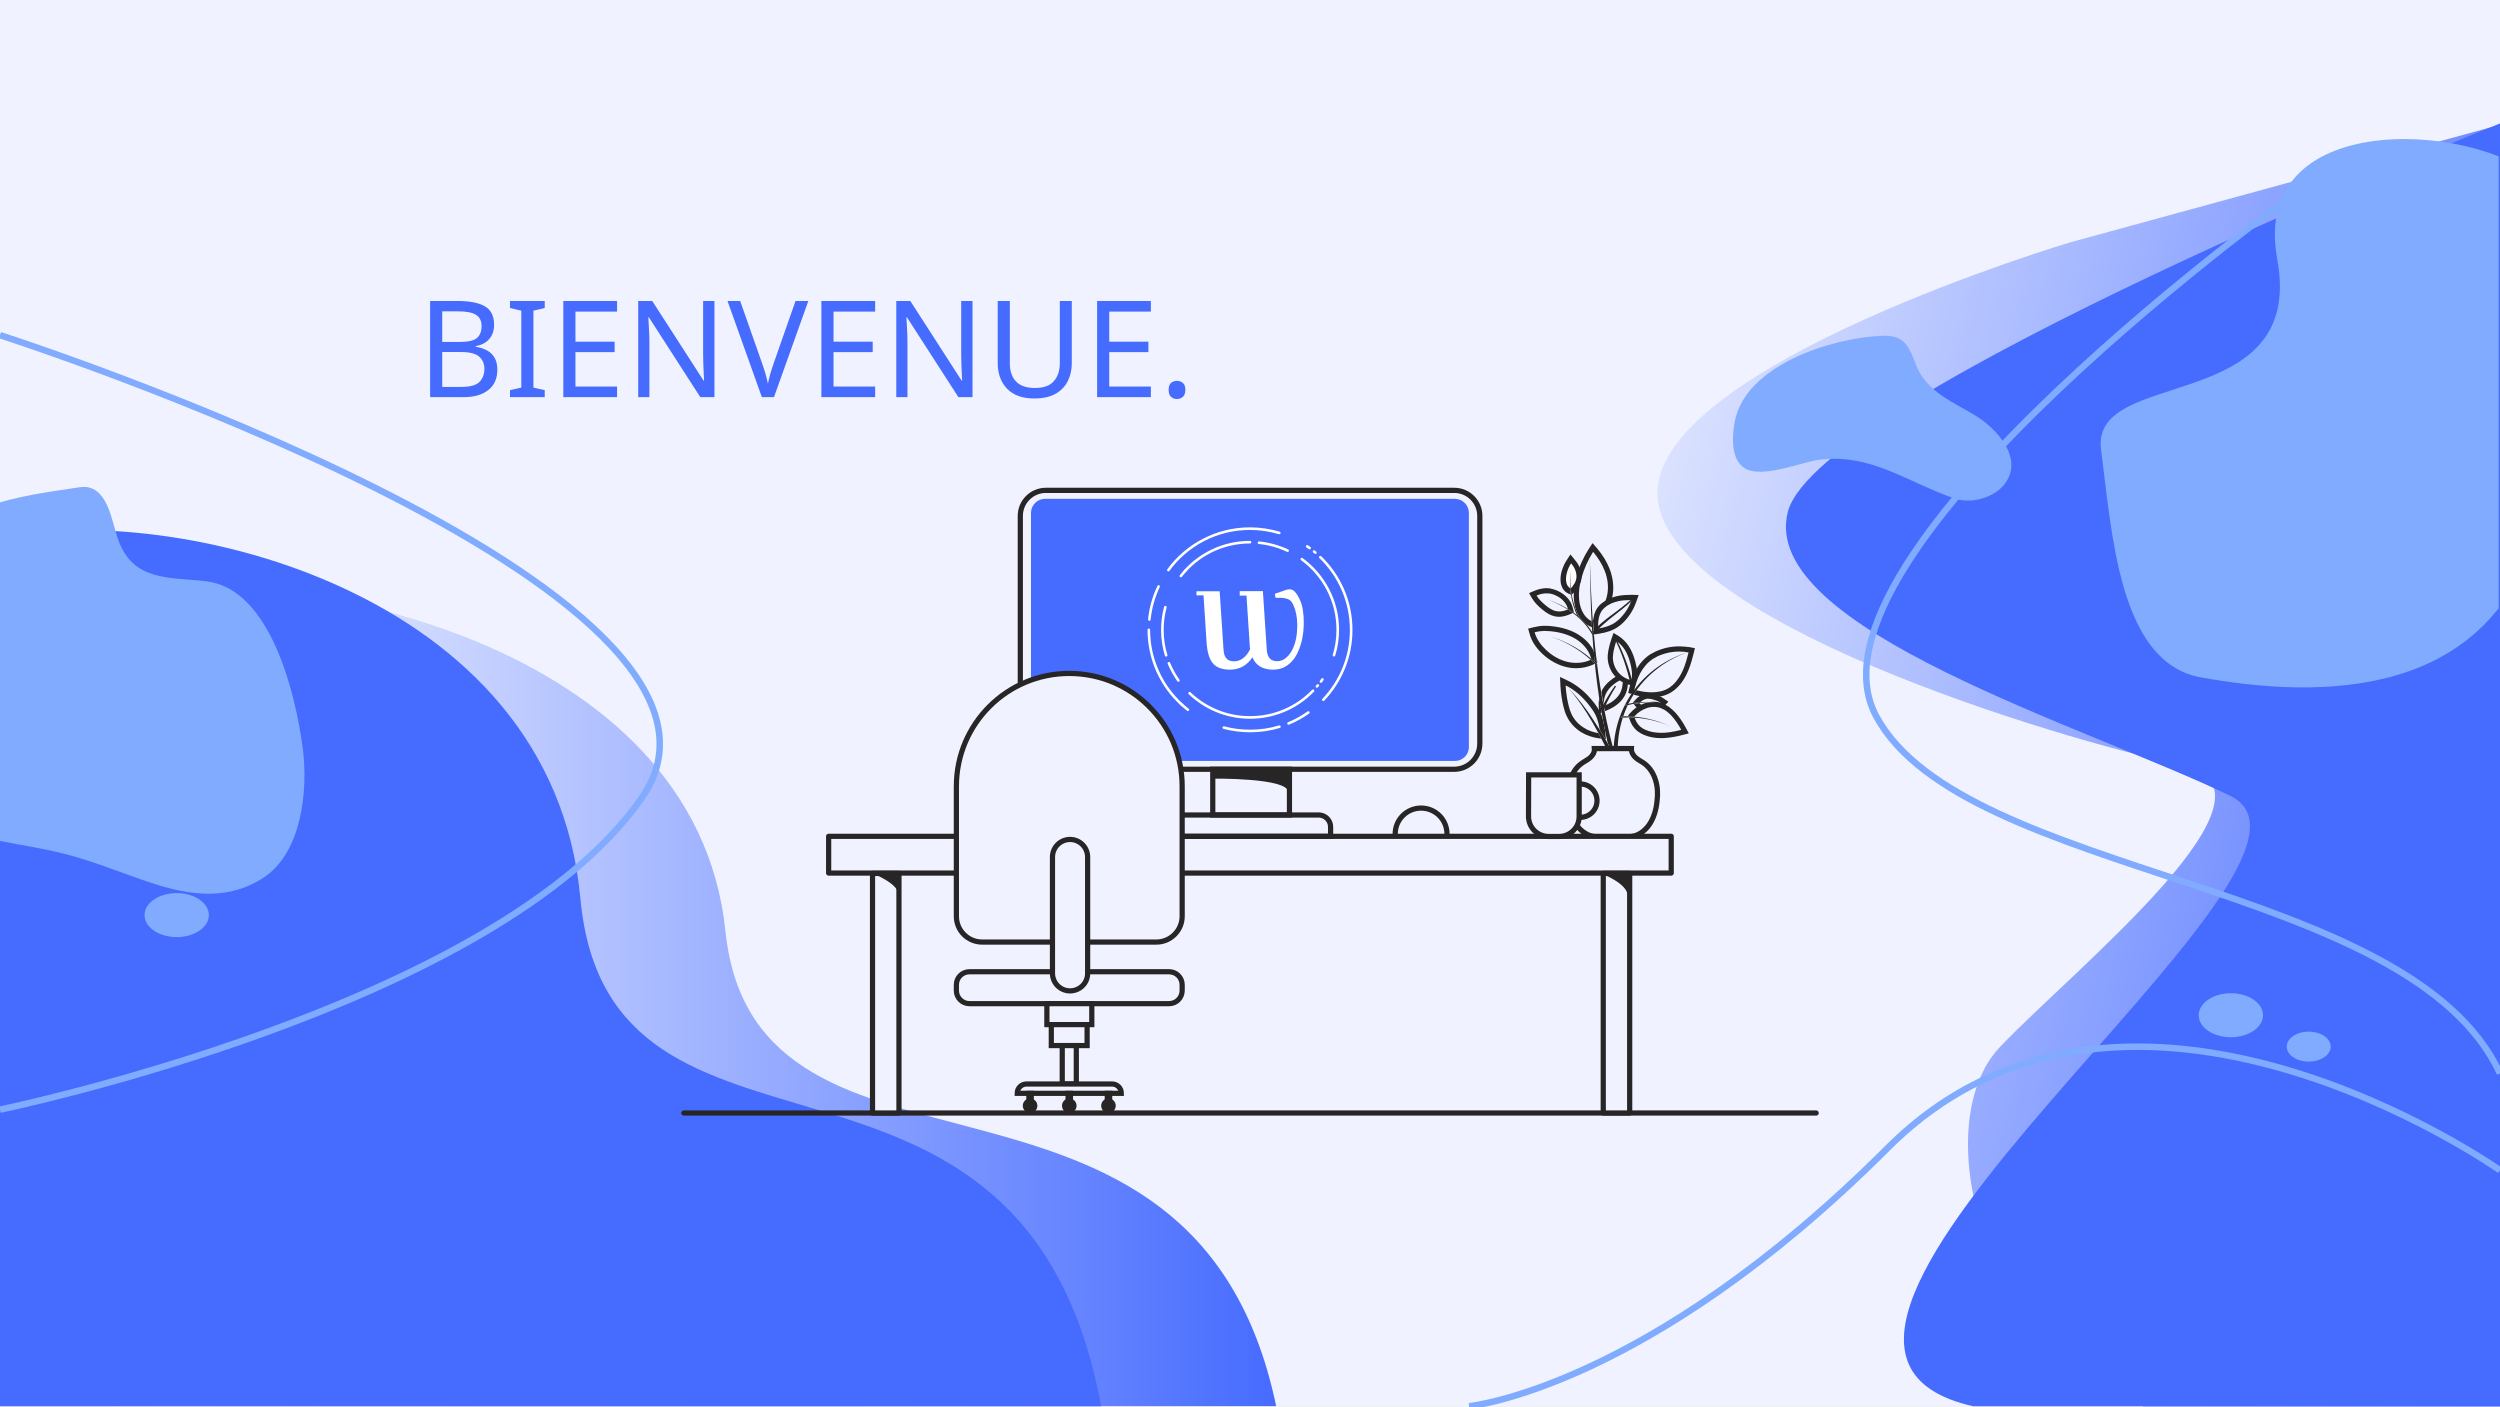
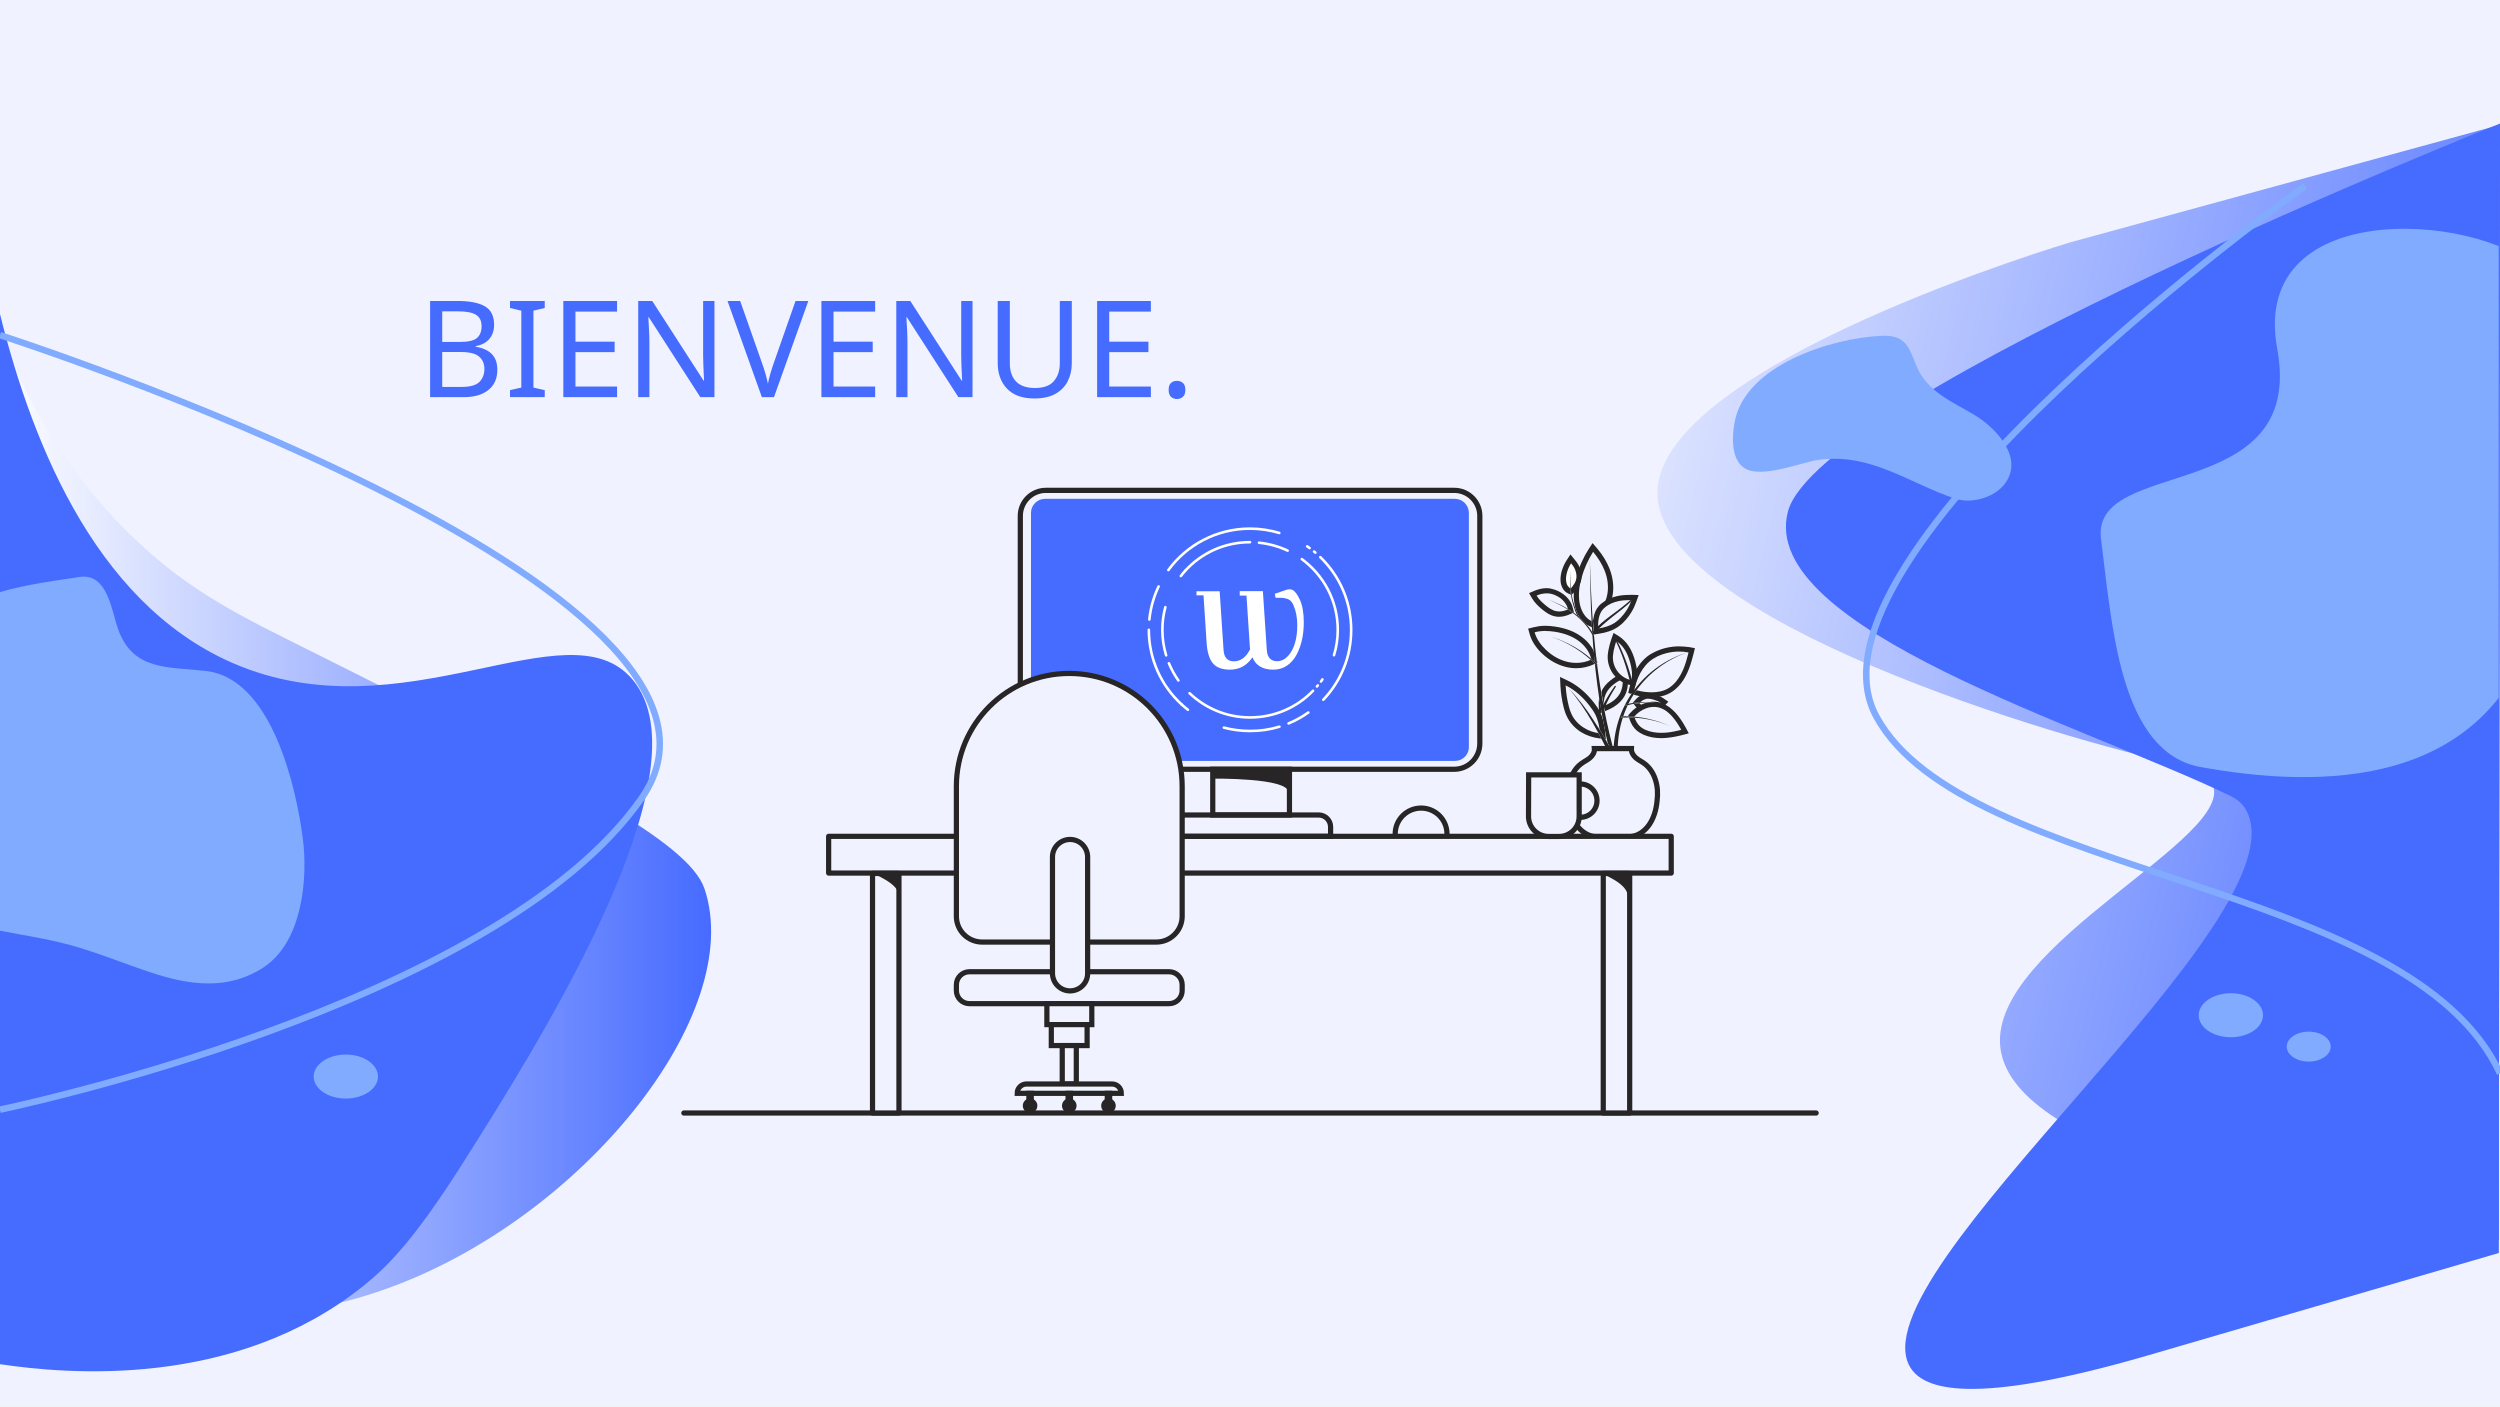
<svg xmlns="http://www.w3.org/2000/svg" xmlns:xlink="http://www.w3.org/1999/xlink" version="1.1" id="Calque_1" x="0px" y="0px" viewBox="0 0 1920 1080" style="enable-background:new 0 0 1920 1080;" xml:space="preserve">
  <style type="text/css">
	.st0{fill:#F0F3FF;}
	.st1{fill:url(#SVGID_1_);}
- 	.st2{fill:url(#SVGID_00000158018630614663676220000015080034482458503307_);}
+ 	.st2{fill:url(#SVGID_00000075123628835134462180000017296442823005047968_);}
	.st3{fill:#466BFF;}
	.st4{fill:none;stroke:#81ABFF;stroke-width:5;stroke-miterlimit:10;}
	.st5{fill:#81ABFF;}
	.st6{fill:#272525;}
	.st7{fill:#FFFFFF;}
	.st8{fill:#55422F;stroke:#272525;stroke-miterlimit:10;}
	.st9{fill:#F0F3FF;stroke:#272525;stroke-width:4;stroke-miterlimit:10;}
	.st10{fill:none;stroke:#272525;stroke-width:4;stroke-linecap:round;stroke-linejoin:round;stroke-miterlimit:10;}
	.st11{font-family:'CroissantOne-Regular';}
	.st12{font-size:103.443px;}
	.st13{fill:#F0F3FF;stroke:#272525;stroke-width:4;stroke-linecap:round;stroke-linejoin:round;stroke-miterlimit:10;}
	.st14{fill:none;stroke:#272525;stroke-width:4;stroke-miterlimit:10;}
	.st15{fill:#FFFFFF;stroke:#272525;stroke-width:4;stroke-miterlimit:10;}
	.st16{fill:none;stroke:#FFFFFF;stroke-width:2;stroke-linecap:round;stroke-linejoin:round;stroke-miterlimit:10;}
- 	.st17{clip-path:url(#SVGID_00000147205016067910775610000009478264472873740467_);fill:#81ABFF;}
- 	.st18{clip-path:url(#SVGID_00000084487599692801249620000011950176084834544822_);}
+ 	.st17{clip-path:url(#SVGID_00000011028988160570105450000004074302739636653189_);fill:#81ABFF;}
+ 	.st18{clip-path:url(#SVGID_00000158025933929994177400000014121855393617368727_);}
</style>
  <rect class="st0" width="1920" height="1080" />
-   <linearGradient id="SVGID_1_" gradientUnits="userSpaceOnUse" x1="1068.607" y1="666.605" x2="2004.621" y2="437.931" gradientTransform="matrix(1 0 0 -1 0 1080)">
+   <linearGradient id="SVGID_1_" gradientUnits="userSpaceOnUse" x1="1097.239" y1="752.548" x2="1996.492" y2="532.855" gradientTransform="matrix(1 0 0 -1 0 1080)">
    <stop offset="0" style="stop-color:#FFFFFF" />
    <stop offset="1" style="stop-color:#466BFF" />
  </linearGradient>
-   <path class="st1" d="M1590,186.1c0,0-314.2,93.5-317.1,191.2s311.8,191.5,402.3,210.1s-80.3,155-139,216.4s-9.6,236.5,109.9,276.3  c207.4,0,274,0,274,0V95.8L1590,186.1z" />
-   <linearGradient id="SVGID_00000005246893207942197160000010923874969250832272_" gradientUnits="userSpaceOnUse" x1="85.7" y1="314.754" x2="980.1" y2="314.754" gradientTransform="matrix(1 0 0 -1 0 1080)">
+   <path class="st1" d="M1590,186.1c0,0-314.2,93.5-317.1,191.2s311.8,191.5,402.3,210.1c12.6,2.6,20.1,7.4,23.6,14.1  c21.5,40.9-170.7,124-162.6,202.4c3.2,30.7,37.2,66.9,154.5,101.3c76.1,15.7,152.2,31.5,228.4,47.2c0.3-285.5,0.7-571.1,1-856.6  L1590,186.1z" />
+   <linearGradient id="SVGID_00000098182092399891039800000005912261733412511153_" gradientUnits="userSpaceOnUse" x1="-2.266" y1="449.612" x2="546.123" y2="449.612" gradientTransform="matrix(1 0 0 -1 0 1080)">
    <stop offset="0" style="stop-color:#FFFFFF" />
    <stop offset="1" style="stop-color:#466BFF" />
  </linearGradient>
-   <path style="fill:url(#SVGID_00000005246893207942197160000010923874969250832272_);" d="M85.7,1080c0,0,0-543.8,0-623.9  c136.8-26.1,448.2,35.4,471.4,258.7c23.1,223.4,359.9,63.3,423,365.1L85.7,1080L85.7,1080z" />
-   <path class="st3" d="M0,1080c0,0,0-581.4,0-666.9c129.3-27.9,423.8,37.8,445.7,276.6s340.3,67.7,400,390.3H0z" />
-   <path class="st3" d="M1373.1,393c-23.4,89.7,231.6,165.5,339.9,218.3c108.3,52.8-414.3,420-197.6,468.7c212.5,0,404.6,0,404.6,0  V94.8C1920,94.8,1396.5,303.3,1373.1,393z" />
+   <path style="fill:url(#SVGID_00000098182092399891039800000005912261733412511153_);" d="M85.7,930.7c-29.3-227-58.6-454.1-88-681.1  C15,296,46.3,360.2,105.7,416c42.2,39.6,80.1,57.6,130.9,83c194.6,97.3,292.2,146.7,304.5,183.7c32.1,96-93.8,253.2-244.1,307  C159.7,1039,34.8,990.2-2.3,974C27.1,959.6,56.4,945.2,85.7,930.7z" />
+   <path class="st3" d="M0,1047.7c-0.8-271.9-1.5-543.9-2.3-815.8c24,100.6,72.5,230.1,181,277.3c131,57,257.4-46.1,307,12.6  c60.1,71.1-74.1,282.9-130.9,372.5c-37,58.3-57.4,78.6-75.5,93.1C180,1067.1,51.2,1055.3,0,1047.7z" />
+   <path class="st3" d="M1373.1,393c-23.4,89.7,231.6,165.5,339.9,218.3c5.5,2.7,9.3,6.1,11.7,10.3c48.1,82.8-302.4,356.2-257.5,428.7  c10.2,16.5,46.2,30.2,182.2-9.3c89.9-26.2,179.8-52.5,269.7-78.7c0.3-289.1,0.6-578.3,0.9-867.4C1920,94.8,1396.5,303.3,1373.1,393z  " />
  <path class="st4" d="M1770.4,142.7c0,0-397.3,283-329.3,407.7s409.8,124.7,478.9,274" />
-   <path class="st4" d="M1920,898.8c0,0-285.6-201.8-470.4-17S1128.2,1080,1128.2,1080" />
  <path class="st4" d="M0,257.4c0,0,604.7,194.6,492.9,355.4S0,852.2,0,852.2" />
  <g>
    <path class="st5" d="M1332.2,324.1c-2,10.6-3.1,29.2,8,35.7c13.3,7.8,43.7-4.9,56.2-6.6c40.3-5.5,68.1,17.1,104.9,29.7   c11.8,4.1,28.6-0.1,37.1-9.8c17.6-20.2-5.3-44.3-21.5-54.1c-17-10.3-37-18-45.1-38.1c-5.8-14.3-8.2-23.8-26.7-23   C1406.6,259.6,1340.4,280.3,1332.2,324.1z" />
  </g>
  <ellipse class="st5" cx="1713.3" cy="779.7" rx="24.7" ry="16.9" />
-   <ellipse class="st5" cx="135.7" cy="702.8" rx="24.7" ry="16.9" />
+   <ellipse class="st5" cx="265.6" cy="826.8" rx="24.7" ry="16.9" />
  <ellipse class="st5" cx="1773.1" cy="803.8" rx="16.9" ry="11.5" />
  <g>
    <path class="st6" d="M1265.7,536.6c1.4,0,2.8,0.3,4.1,0.7c1.9,0.5,3.9,1.2,5.5,2.4c-1.6,1.8-3.7,3.1-6.1,3.6   c-0.7,0.1-1.3,0.2-2,0.2h-0.1c-1.7,0-3.5-0.3-5-1.1c-1.1-0.6-2.2-1.4-3-2.4c1.3-1.4,2.8-2.6,4.7-3.1   C1264.5,536.6,1265.1,536.6,1265.7,536.6 M1265.7,532.6c-1,0-1.9,0.1-2.8,0.3c-2.4,0.6-4.7,2.1-6.7,4.3l-2.2,2.5l2,2.6   c1.1,1.5,2.6,2.7,4.3,3.5c2,1,4.4,1.6,6.8,1.6h0.2c1,0,1.9-0.1,2.7-0.3c3-0.6,5.8-2.2,8.2-4.8l3.1-3.4l-3.8-2.6   c-2.2-1.6-4.7-2.4-6.8-2.9C1269.4,533,1267.6,532.6,1265.7,532.6L1265.7,532.6z" />
  </g>
  <g>
    <path class="st6" d="M1187.9,455.7c1.2,0,2.4,0.1,3.6,0.4c1.1,0.3,2.1,0.6,3.1,1.1c2.7,1.2,5.1,2.9,6.9,5.2   c1.3,1.6,2.3,3.6,2.8,5.6c-2.2,1-4.6,1.6-6.9,1.6c-0.7,0-1.4-0.1-2.1-0.2c-3.2-0.6-6-2.6-8.5-4.7s-5-4.4-6.7-7.3   C1182.5,456.3,1185.2,455.7,1187.9,455.7 M1187.9,451.7c-3.1,0-6.2,0.7-9.4,2l-4.2,1.8l2.3,4c2.1,3.5,5,6.2,7.5,8.3   c2.9,2.4,6.2,4.8,10.3,5.6c0.9,0.2,1.9,0.3,2.9,0.3c2.7,0,5.6-0.7,8.5-2l3-1.3l-0.8-3.2c-0.6-2.6-1.8-5.1-3.5-7.2   c-2.1-2.6-5-4.8-8.4-6.3c-1.3-0.6-2.5-1-3.8-1.3C1190.9,451.9,1189.4,451.7,1187.9,451.7L1187.9,451.7z" />
  </g>
  <g>
    <path class="st0" d="M1275.7,564.7c-4.7,0-9-0.8-12.7-2.4c-1.8-0.8-3.3-1.6-4.5-2.7c-2.4-2-4.2-4.9-5.4-8.9l-0.3-1.1l0.8-0.8   c2.8-3.1,6.1-5.4,9.7-6.8c2.2-0.8,4.6-1.2,6.9-1.2s4.5,0.4,6.5,1.2c3,1.2,5.9,3.3,8.7,6.4c2.7,2.9,5.2,6.5,7.6,11l1.2,2.2l-2.5,0.6   c-0.7,0.2-1.3,0.3-2,0.5c-5.1,1.2-9.3,1.8-13.2,1.9C1276.2,564.7,1276,564.7,1275.7,564.7z" />
    <path class="st6" d="M1270.1,542.9c2,0,3.9,0.3,5.8,1.1c3.1,1.2,5.7,3.4,8,5.9c2.9,3.2,5.2,6.8,7.3,10.6c-0.7,0.2-1.3,0.3-2,0.5   c-4.2,1-8.4,1.8-12.7,1.8c-0.2,0-0.4,0-0.7,0c-4.1,0-8.2-0.6-11.9-2.2c-1.4-0.6-2.8-1.4-4-2.4c-2.4-2-3.9-4.9-4.8-7.9   c2.4-2.7,5.5-5,8.9-6.2C1265.9,543.3,1268,542.9,1270.1,542.9 M1270.1,538.9c-2.6,0-5.1,0.5-7.6,1.4c-3.9,1.4-7.5,3.9-10.5,7.3   l-1.5,1.7l0.7,2.2c1.3,4.3,3.3,7.5,6.1,9.8c1.4,1.1,3,2.1,5,3c4,1.7,8.5,2.6,13.5,2.6c0.2,0,0.5,0,0.7,0c4-0.1,8.4-0.7,13.6-1.9   c0.7-0.2,1.4-0.3,2-0.5l4.9-1.3l-2.4-4.5c-2.5-4.6-5.1-8.3-7.9-11.4c-3.1-3.3-6.2-5.6-9.5-6.9   C1275.1,539.4,1272.6,538.9,1270.1,538.9L1270.1,538.9z" />
  </g>
  <g>
    <path class="st0" d="M1229.8,542.3c-0.2-3.7,0.3-7,1.5-9.8c1.4-3.2,3.7-6.1,6.9-8.6c2-1.5,4.3-2.9,7.2-4.3l2.8-1.3l0.1,3.1   c0.2,5.1-0.7,9.3-2.6,12.6c-1.6,2.7-4,5.1-7.2,7.1c-1.7,1.1-3.6,2-5.9,3l-2.6,1.1L1229.8,542.3z" />
    <path class="st6" d="M1246.3,521.3c0.2,4-0.4,8.1-2.4,11.6c-1.6,2.7-3.9,4.8-6.6,6.5c-1.8,1.1-3.7,2-5.6,2.8   c-0.2-3.1,0.2-6.1,1.4-8.9c1.3-3.1,3.6-5.7,6.3-7.8C1241.6,523.8,1243.9,522.5,1246.3,521.3 M1250,515.1l-5.5,2.7   c-3.1,1.5-5.4,2.9-7.5,4.6c-3.5,2.7-6,5.9-7.5,9.4c-1.4,3.2-1.9,6.8-1.7,10.7l0.3,5.6l5.2-2.2c2.5-1,4.4-2,6.2-3.1   c3.5-2.2,6.1-4.8,7.9-7.8c2.2-3.7,3.1-8.2,2.9-13.7L1250,515.1L1250,515.1z" />
  </g>
  <g>
    <path class="st6" d="M1223.5,423.8c3.6,4.3,6.7,9.1,8.8,14.3c2.6,6.5,3.5,13.9,1.6,20.6c-1.5,5.4-4.5,10.2-7.9,14.6   c-1,1.4-2.1,2.7-3.4,3.9c-2.6-1.2-4.8-3.3-6.3-5.7c-1.8-2.8-2.8-6-3.3-9.2c-0.9-6.2-0.1-12.5,1.6-18.5   C1216.5,436.9,1219.6,430.1,1223.5,423.8 M1223.1,417.1l-3,4.6c-4.2,6.6-7.4,13.7-9.4,21.3c-2,7.4-2.6,14-1.6,20.1   c0.6,4.2,1.9,7.8,3.9,10.8c2,3.2,4.8,5.7,8,7.1l2.4,1.1l2-1.8c1.5-1.4,2.8-2.9,3.9-4.4c3.1-4.1,6.8-9.5,8.6-16   c1.9-7.1,1.3-15.4-1.8-23.2c-2.1-5.2-5.1-10.3-9.4-15.4L1223.1,417.1L1223.1,417.1z" />
  </g>
  <g>
    <path class="st7" d="M1205.4,454c-1.3-0.6-2.3-1.6-3.1-2.8c-0.7-1.2-1.2-2.6-1.5-4.2c-0.3-2.3-0.1-4.8,0.6-7.6   c0.8-2.8,1.9-5.5,3.5-7.9l1.5-2.3l1.7,2.1c1.6,1.9,2.8,3.8,3.5,5.8c1.2,3,1.4,6.1,0.7,8.8c-0.7,2.4-2.1,4.5-3.2,6   c-0.4,0.5-0.9,1.1-1.5,1.7l-1,0.9L1205.4,454z" />
    <path class="st6" d="M1206.6,432.6c1.3,1.6,2.5,3.3,3.2,5.2c0.9,2.4,1.3,5.1,0.6,7.5c-0.5,2-1.7,3.7-2.9,5.3   c-0.4,0.5-0.8,1-1.2,1.4c-0.9-0.4-1.7-1.2-2.3-2.1c-0.7-1-1-2.2-1.2-3.4c-0.3-2.2,0-4.6,0.6-6.7   C1204,437.4,1205.1,434.9,1206.6,432.6 M1206.1,425.8l-3,4.6c-1.7,2.6-2.9,5.5-3.8,8.5c-0.8,3.1-1,5.8-0.7,8.4   c0.3,1.9,0.9,3.5,1.8,5c1,1.6,2.4,2.8,4,3.5l2.4,1.1l2-1.8c0.7-0.6,1.3-1.3,1.7-2c1.3-1.7,2.8-3.9,3.6-6.7   c0.9-3.1,0.6-6.7-0.7-10.1c-0.9-2.2-2.1-4.2-3.9-6.3L1206.1,425.8L1206.1,425.8z" />
  </g>
  <g>
    <path class="st6" d="M1186.9,484.6c2.2,0,4.4,0.2,6.6,0.5c6.8,1,13.5,3.1,19,7.2c4.7,3.5,8.4,8.5,9.7,14.2   c-3.6,1.8-7.6,2.6-11.7,2.6c-2,0-4-0.2-5.9-0.6c-6.6-1.4-12.6-4.9-17.4-9.5c-3.9-3.7-7.2-8.3-8.6-13.4c2.6-0.7,5.2-1,7.9-1.1   C1186.5,484.6,1186.7,484.6,1186.9,484.6 M1186.9,480.6c-0.2,0-0.4,0-0.6,0c-3,0-5.9,0.5-8.8,1.2l-3.9,1l1.1,3.9   c1.4,5.4,4.8,10.7,9.7,15.3c5.7,5.4,12.4,9,19.4,10.5c2.2,0.5,4.5,0.7,6.7,0.7c4.8,0,9.4-1.1,13.5-3l2.8-1.4l-0.7-3.1   c-1.5-6.3-5.5-12.3-11.2-16.5c-5.4-4.1-12.4-6.8-20.8-8C1191.4,480.8,1189.1,480.6,1186.9,480.6L1186.9,480.6z" />
  </g>
  <g>
    <path class="st6" d="M1202.4,526.4c7.3,3.5,13.5,9.3,18.5,15.8c1.5,2,3,4,4.1,6.2c2.4,4.6,3.4,9.6,3.8,14.8   c-4.4-0.5-8.7-1.9-12.4-4.3c-4.1-2.5-7.5-6.2-9.5-10.5c-0.9-2-1.6-4-2.1-6.1C1203.5,537.1,1202.7,531.8,1202.4,526.4 M1198.1,519.9   l0.3,6.7c0.3,5.6,1.1,11.2,2.5,16.7c0.5,1.9,1.2,4.4,2.4,6.8c2.3,4.9,6.2,9.2,11,12.2c4.1,2.5,9,4.2,14.1,4.8l4.9,0.6l-0.4-4.9   c-0.6-6.6-1.9-11.8-4.2-16.3c-1.1-2.1-2.5-4.2-4.5-6.8c-6.1-7.8-12.8-13.4-20-16.9L1198.1,519.9L1198.1,519.9z" />
  </g>
  <g>
    <path class="st0" d="M1225.4,482.9c-0.1-2.5-0.1-5.2,0.4-7.9c0.6-3.4,1.8-6.2,3.7-8.3c0.5-0.5,1-1.1,1.7-1.6   c3-2.5,6.9-4.3,11.2-5.3c2.6-0.6,5.3-0.8,8.4-0.8c0.7,0,1.5,0,2.2,0l2.7,0.1l-0.9,2.6c-1.8,5.2-4.8,10.1-8.6,14.2   c-1.6,1.7-3.1,3-4.7,4.1c-3.6,2.5-8.1,4.1-13.9,4.9l-2.2,0.3L1225.4,482.9z" />
    <path class="st6" d="M1250.9,460.9c0.7,0,1.4,0,2.1,0c-1.7,5-4.5,9.6-8.2,13.4c-1.3,1.4-2.8,2.7-4.4,3.8c-3.8,2.6-8.4,3.9-13,4.6   c-0.1-2.5-0.1-5.1,0.4-7.5c0.5-2.7,1.5-5.3,3.3-7.3c0.5-0.5,1-1,1.5-1.4c2.9-2.5,6.6-4,10.3-4.8   C1245.5,461.1,1248.2,460.9,1250.9,460.9 M1250.9,456.9c-3.2,0-6.1,0.3-8.9,0.9c-4.6,1-8.8,3-12.1,5.7c-0.7,0.6-1.4,1.2-1.9,1.8   c-2.2,2.4-3.6,5.5-4.2,9.3c-0.5,2.9-0.5,5.7-0.4,8.3l0.1,4.5l4.5-0.7c6-0.9,10.8-2.6,14.7-5.3c1.7-1.2,3.4-2.6,5-4.4   c4-4.2,7.1-9.4,9-14.9l1.8-5.1l-5.4-0.2C1252.4,456.9,1251.6,456.9,1250.9,456.9L1250.9,456.9z" />
  </g>
  <g>
    <path class="st0" d="M1252.5,524.3c-4.4-0.9-8.4-3.4-11.2-6.8c-3.1-3.8-4.8-8.7-4.5-13.6c0.1-1.6,0.3-3.1,0.6-4.2   c0.5-2.7,1.3-5.4,2.2-8.1l0.8-2.4l2.1,1.4c2.6,1.6,4.9,4,6.8,6.8c2,3.1,3.6,6.8,4.9,11.5c1.5,5.5,1.7,10.1,0.8,14l-0.5,1.9   L1252.5,524.3z" />
    <path class="st6" d="M1241.3,492.3c2.5,1.6,4.6,3.8,6.2,6.2c2.2,3.3,3.6,7.1,4.6,10.9c1.1,4.2,1.8,8.8,0.8,13   c-3.9-0.8-7.5-3-10.1-6.1c-2.8-3.4-4.3-7.8-4.1-12.2c0.1-1.3,0.3-2.6,0.5-4C1239.8,497.4,1240.5,494.8,1241.3,492.3 M1239.2,486.1   l-1.7,4.8c-0.9,2.7-1.7,5.5-2.2,8.3c-0.2,1.2-0.5,2.8-0.6,4.5c-0.2,5.4,1.6,10.8,5,14.9c3.1,3.8,7.5,6.4,12.3,7.5l3.8,0.8l0.9-3.8   c1.1-4.2,0.8-9.1-0.8-15c-1.3-4.9-3-8.8-5.2-12.1c-2-3-4.6-5.6-7.4-7.4L1239.2,486.1L1239.2,486.1z" />
  </g>
  <g>
    <path class="st6" d="M1289.6,500.4c2.4,0,4.8,0.2,7.2,0.7c-1.9,7.7-4.2,15.5-9.1,21.7c-1.8,2.3-3.9,4.3-6.4,5.8   c-3.8,2.3-8.4,3.1-12.9,3.1c-0.8,0-1.7,0-2.5-0.1c-3.6-0.2-7.2-0.9-10.7-2c1-4.4,2.4-8.7,4.5-12.6c2.4-4.4,5.6-8.3,9.8-11   c1.1-0.7,2.2-1.3,3.4-1.9C1278.1,501.7,1283.8,500.4,1289.6,500.4 M1289.6,496.4c-6.4,0-12.7,1.4-18.4,4.1   c-1.4,0.7-2.7,1.4-3.9,2.1c-4.5,2.9-8.3,7.2-11.1,12.4c-2.1,3.9-3.7,8.4-4.9,13.6l-0.8,3.6l3.5,1.1c3.8,1.2,7.7,1.9,11.6,2.1   c0.9,0.1,1.9,0.1,2.8,0.1c5.8,0,10.8-1.2,14.9-3.7c2.7-1.6,5.2-3.9,7.5-6.7c5.5-7,8-15.6,9.9-23.2l1-4.1l-4.2-0.8   C1294.9,496.7,1292.3,496.4,1289.6,496.4L1289.6,496.4z" />
  </g>
  <g>
    <path class="st7" d="M1239.2,578.9c-0.2-17.5,5.4-34.9,15.7-48.8c10.3-13.9,25.1-24.3,41.5-29.2c-16.3,5.4-30.6,16.2-40.2,30.1   c-9.6,14-14.5,31-13.7,47.8L1239.2,578.9z" />
    <path class="st6" d="M1296.4,500.9c-16.4,4.9-31.2,15.2-41.5,29.2c-10.3,13.9-15.9,31.3-15.7,48.8l3.3-0.1   c-0.7-16.7,4.1-33.8,13.7-47.8C1265.9,517.1,1280.2,506.3,1296.4,500.9L1296.4,500.9z" />
  </g>
  <g>
    <path class="st7" d="M1237.7,582.7c-3.2-12.5-5.9-25.1-8-37.8c-2.2-12.7-3.8-25.5-5.1-38.3c-2.5-25.6-3.4-51.3-3.5-77   c0.7,25.7,2.1,51.4,5.2,76.8c1.5,12.7,3.5,25.4,5.9,38s5.3,25.1,8.8,37.4L1237.7,582.7z" />
    <path class="st6" d="M1221,429.6c0.2,25.7,1,51.4,3.5,77c1.3,12.8,2.9,25.6,5.1,38.3s4.8,25.3,8,37.8l3.2-0.9   c-3.4-12.3-6.4-24.8-8.8-37.4c-2.4-12.6-4.4-25.3-5.9-38C1223.1,480.9,1221.7,455.3,1221,429.6L1221,429.6z" />
  </g>
  <path class="st8" d="M1254.1,532.1c-1.2-6.9-2.9-13.7-5-20.4c-2.1-6.7-4.6-13.2-7.7-19.5c3.3,6.2,5.9,12.7,8.2,19.3  c2.2,6.6,4.1,13.4,5.5,20.3L1254.1,532.1z" />
  <path class="st8" d="M1223.5,485.8c2-2.6,4.4-4.9,6.8-7c2.5-2.1,5-4.1,7.6-6s5.2-3.8,7.7-5.8s5.1-4,7.4-6.2  c-2.2,2.3-4.7,4.4-7.2,6.4s-5.1,4-7.6,6s-5,4-7.4,6.2c-2.4,2.1-4.7,4.4-6.5,7L1223.5,485.8z" />
  <g>
    <path class="st7" d="M1226.1,511c-9.7-10.1-21.8-17.7-35.2-22.1c13.4,4.1,25.9,11.5,35.9,21.4L1226.1,511z" />
    <path class="st6" d="M1190.9,488.9c13.3,4.4,25.5,12.1,35.2,22.1l0.7-0.7C1216.8,500.4,1204.4,493,1190.9,488.9L1190.9,488.9z" />
  </g>
  <g>
    <path class="st7" d="M1237.1,581.6c-4.7-9.3-9.3-18.6-14.5-27.5s-11-17.6-17.9-25.4c7.3,7.4,13.6,15.8,19.3,24.5   c5.7,8.7,10.9,17.8,16.1,26.8L1237.1,581.6z" />
    <path class="st6" d="M1204.7,528.7c6.9,7.8,12.7,16.5,17.9,25.4c5.2,9,9.9,18.2,14.5,27.5l2.9-1.6c-5.1-9-10.3-18.1-16.1-26.8   C1218.3,544.5,1212,536.1,1204.7,528.7L1204.7,528.7z" />
  </g>
  <g>
    <path class="st7" d="M1244.9,550.2c12.9-0.5,26,2.1,37.6,7.5c-11.8-5.1-24.8-7.4-37.6-6.5V550.2z" />
    <path class="st6" d="M1248.1,550.1c-1.1,0-2.1,0-3.2,0.1l0.1,1c1.8-0.1,3.5-0.2,5.3-0.2c11,0,22.1,2.3,32.3,6.7   C1271.8,552.7,1260,550.1,1248.1,550.1L1248.1,550.1z" />
  </g>
  <path class="st8" d="M1230.6,543.7c2.9-5.9,6.3-11.5,10.1-16.8c-3.6,5.5-6.6,11.2-9.2,17.2L1230.6,543.7z" />
  <g>
    <path class="st7" d="M1223.4,488.4c-1.7-3.4-3.9-6.5-6.4-9.4s-5.3-5.5-8.4-7.8c-3-2.3-6.3-4.4-9.7-6.2c-3.4-1.8-6.9-3.4-10.5-4.8   c3.6,1.3,7.2,2.8,10.6,4.6c3.4,1.7,6.8,3.7,9.9,6s6,4.8,8.6,7.7c2.6,2.9,4.9,6,6.7,9.5L1223.4,488.4z" />
    <path class="st6" d="M1188.4,460.3c3.6,1.4,7.1,3,10.5,4.8s6.6,3.8,9.7,6.2c3,2.3,5.9,4.9,8.4,7.8s4.7,6,6.4,9.4l0.9-0.5   c-1.8-3.4-4.1-6.6-6.7-9.5s-5.5-5.4-8.6-7.7c-3.1-2.3-6.4-4.2-9.9-6C1195.6,463.1,1192,461.6,1188.4,460.3L1188.4,460.3z" />
  </g>
  <g>
    <path class="st7" d="M1248.4,540.9c7.6-1.6,15.5-2.2,23.2-1.5c-7.7-0.3-15.5,0.6-23,2.5L1248.4,540.9z" />
    <path class="st6" d="M1265.3,539.1c-5.7,0-11.3,0.6-16.9,1.8l0.2,1c6.5-1.7,13.3-2.6,20.1-2.6c1,0,1.9,0,2.9,0.1   C1269.5,539.2,1267.4,539.1,1265.3,539.1L1265.3,539.1z" />
  </g>
  <g>
    <path class="st7" d="M1211.7,474.1c-5.2-11.2-7.1-23.9-5.4-36c-1.4,12.2,0.8,24.7,6.3,35.6L1211.7,474.1z" />
    <path class="st6" d="M1206.4,438.1c-1.8,12.1,0.1,24.8,5.4,36l0.9-0.4C1207.2,462.8,1205,450.3,1206.4,438.1L1206.4,438.1z" />
  </g>
  <path class="st9" d="M1271.5,599.3c-1.5-5.1-4.5-9.8-8.5-12.8c-2.1-1.6-4.6-2.7-6.6-4.4s-3.7-4.4-3.5-7.2h-14.2l0,0h-14.2  c0.3,2.8-1.4,5.5-3.5,7.2c-2,1.7-4.5,2.8-6.6,4.4c-4.1,3-7,7.7-8.5,12.8c-1.6,5.1-1.8,10.6-1.3,16c0.6,6.5,2.5,13,6.1,18.2  s9.2,8.9,15.1,9.1h12.8l0,0h12.8c5.9-0.2,11.5-3.9,15.1-9.1s5.5-11.7,6.1-18.2C1273.3,609.9,1273.1,604.4,1271.5,599.3z" />
  <line class="st10" x1="525.2" y1="854.8" x2="1394.8" y2="854.8" />
  <text transform="matrix(1 0 0 1 320.2964 305.005)" class="st3 st11 st12">BIENVENUE.</text>
  <rect x="636.4" y="642.3" class="st13" width="647.1" height="28.2" />
  <rect x="670.1" y="670.8" class="st13" width="20.3" height="184" />
  <rect x="1231.3" y="670.8" class="st13" width="20.3" height="184" />
  <path class="st14" d="M1116.8,590.8H803.2c-10.8,0-19.6-8.8-19.6-19.6v-175c0-10.8,8.8-19.6,19.6-19.6h313.7  c10.8,0,19.6,8.8,19.6,19.6v175C1136.4,582.1,1127.6,590.8,1116.8,590.8z" />
  <path class="st3" d="M1117.4,584.4H802.6c-6,0-10.8-4.9-10.8-10.8V393.9c0-6,4.9-10.8,10.8-10.8h314.7c6,0,10.8,4.9,10.8,10.8v179.7  C1128.2,579.6,1123.3,584.4,1117.4,584.4z" />
  <rect x="931.4" y="590.8" class="st14" width="58.9" height="35.1" />
  <path class="st14" d="M907.3,625.9h105.4c5.1,0,9.2,4.1,9.2,9.2v7.2H898.1v-7.2C898.1,630.1,902.2,625.9,907.3,625.9z" />
  <path class="st9" d="M888.1,723.5H754.3c-11,0-19.8-8.9-19.8-19.8v-99.8c0-47.9,38.8-86.7,86.7-86.7l0,0c47.9,0,86.7,38.8,86.7,86.7  v99.8C907.9,714.6,899,723.5,888.1,723.5z" />
  <path class="st9" d="M897.9,770.8H744.5c-5.5,0-10-4.5-10-10v-4.5c0-5.5,4.5-10,10-10h153.4c5.5,0,10,4.5,10,10v4.5  C907.9,766.3,903.4,770.8,897.9,770.8z" />
  <path class="st9" d="M821.8,761L821.8,761c-7.5,0-13.5-6.1-13.5-13.5v-89.3c0-7.5,6.1-13.5,13.5-13.5l0,0c7.5,0,13.5,6.1,13.5,13.5  v89.3C835.4,754.9,829.3,761,821.8,761z" />
  <rect x="804" y="770.8" class="st9" width="34.5" height="16.1" />
  <rect x="807.4" y="786.9" class="st9" width="27.5" height="16.1" />
  <rect x="815.8" y="803" class="st9" width="10.8" height="29.5" />
  <path class="st9" d="M781.2,839.7h80l0,0c0-4-3.2-7.2-7.2-7.2h-65.6C784.4,832.5,781.2,835.7,781.2,839.7L781.2,839.7z" />
  <rect x="790.2" y="839.7" class="st15" width="1.8" height="4.6" />
  <rect x="820.3" y="839.7" class="st15" width="1.8" height="4.6" />
  <rect x="850.4" y="839.7" class="st15" width="1.8" height="4.6" />
  <circle class="st6" cx="791.1" cy="849.2" r="5.6" />
  <circle class="st6" cx="821.2" cy="849.2" r="5.6" />
  <circle class="st6" cx="851.3" cy="849.2" r="5.6" />
  <path class="st9" d="M1174,595.1h38.8V627c0,8.5-6.9,15.4-15.4,15.4h-8.1c-8.5,0-15.4-6.9-15.4-15.4L1174,595.1L1174,595.1z" />
  <path class="st14" d="M1213.7,602.1c7.1,0,12.8,5.7,12.8,12.8s-5.7,12.8-12.8,12.8" />
  <path class="st14" d="M1071.5,640.5c0-11,8.9-19.9,19.9-19.9s19.9,8.9,19.9,19.9" />
  <path class="st6" d="M670.1,670.8c0,0,21.1,7.9,20.3,17.7c0.9-12,0-17.7,0-17.7H670.1z" />
  <path class="st6" d="M1229.7,670.8c0,0,21.1,7.9,20.3,17.7c0.9-12,0-17.7,0-17.7H1229.7z" />
  <path class="st6" d="M931.4,598c0,0,57.8-0.8,58,10.3c0.9-14.5,0.9-17.6,0.9-17.6h-58.9V598z" />
  <g>
    <path class="st16" d="M895.6,503.3c-1.9-6.2-2.9-12.8-2.9-19.6c0-6,0.8-11.9,2.3-17.4" />
    <path class="st16" d="M905,522.6c-2.9-4.1-5.3-8.5-7.3-13.2" />
    <path class="st16" d="M1008.4,530.5C996.2,543.2,979,551,960,551c-18,0-34.3-7.1-46.4-18.6" />
    <path class="st16" d="M1012.1,526.4c-0.2,0.3-0.5,0.6-0.7,0.8" />
    <path class="st16" d="M1015.6,521.8c-0.4,0.5-0.8,1.1-1.1,1.6" />
    <path class="st16" d="M999.8,429.4c16.7,12.3,27.6,32,27.6,54.3c0,6.8-1,13.3-2.9,19.5" />
    <path class="st16" d="M966.9,416.8c7.8,0.8,15.2,2.9,22,6.1" />
    <path class="st16" d="M910.3,438.3c12.3-13.5,30-21.9,49.7-21.9" />
    <path class="st16" d="M906.9,442.4c1.1-1.4,2.2-2.8,3.4-4.1" />
    <g>
      <path class="st16" d="M982.6,558.1c-7.2,2.2-14.7,3.3-22.6,3.3c-6.9,0-13.7-0.9-20.1-2.6" />
      <path class="st16" d="M1004.8,547.2c-4.7,3.3-9.8,6.2-15.2,8.4" />
      <path class="st16" d="M1014,427.9c14.6,14.1,23.7,33.9,23.7,55.9c0,20.8-8.1,39.6-21.4,53.6" />
      <path class="st16" d="M1009.2,423.6c0.3,0.3,0.6,0.5,1,0.8" />
      <path class="st16" d="M1003.9,419.6c0.6,0.4,1.3,0.9,1.9,1.3" />
      <path class="st16" d="M897.3,437.8c14.1-19.3,37-31.8,62.7-31.8c7.8,0,15.4,1.2,22.5,3.3" />
      <path class="st16" d="M882.7,475.8c0.9-9,3.4-17.6,7.1-25.4" />
      <path class="st16" d="M907.6,541.1c-15.6-14.2-25.3-34.7-25.3-57.4" />
      <path class="st16" d="M912.3,545.1c-1.6-1.3-3.2-2.6-4.7-4" />
    </g>
    <g>
      <path class="st7" d="M918.9,457.5v-3.4h17.8l3,45.2c0.4,5.7,3,8.6,7.9,8.6c5.2,0,9.4-3.1,12.5-9.3c-0.2-0.9-0.3-2.4-0.4-4.4    l-2.4-36.8h-5.2V454h17.8l3,45.2c0.4,5.7,3,8.6,7.9,8.6c3.2,0,6-1.4,8.5-4.1c4.7-5.3,7-13.2,7-23.6c0-5.8-1-11-3-15.5    c-1-2.3-2.3-3.7-4-4.4c-1.6-0.7-3.8-1.1-6.5-1.1h-3.2l-0.5-3.1l8.8-3c1-0.3,1.8-0.4,2.5-0.4s1.4,0.1,1.9,0.3c2,0.8,4,3.4,6,7.7    c2,4.3,3,10.1,3,17.4c0,9.5-1.8,17.7-5.5,24.8c-1.9,3.5-4.3,6.3-7.4,8.4c-3.1,2.1-6.6,3.1-10.5,3.1c-8.2,0-13.5-3.2-16-9.5    c-4.3,6.3-10,9.5-17.2,9.5c-6.2,0-10.6-1.7-13.3-5s-4.2-8.4-4.7-15.3l-2.4-36.8h-5.4V457.5z" />
    </g>
  </g>
  <g>
    <g>
      <defs>
-         <rect id="SVGID_00000106127452004238187560000007473066705839399326_" x="-1" y="36.1" width="1920" height="1080" />
+         <rect id="SVGID_00000143600272850494992110000011747695140222613679_" x="-1" y="105" width="1920" height="1080" />
      </defs>
-       <clipPath id="SVGID_00000039841000410263856420000008663357904220776079_">
-         <use xlink:href="#SVGID_00000106127452004238187560000007473066705839399326_" style="overflow:visible;" />
+       <clipPath id="SVGID_00000097497484394045687970000006264377586086270865_">
+         <use xlink:href="#SVGID_00000143600272850494992110000011747695140222613679_" style="overflow:visible;" />
      </clipPath>
-       <path style="clip-path:url(#SVGID_00000039841000410263856420000008663357904220776079_);fill:#81ABFF;" d="M1690.1,520.2    c88.3,16,225.4,20.1,260.6-120.7c35.2-140.7,43-207.7,3.7-256.2s-227.7-65.1-205.5,55.7c22.3,120.8-143.7,82.2-135.3,146.3    S1627.3,508.8,1690.1,520.2z" />
+       <path style="clip-path:url(#SVGID_00000097497484394045687970000006264377586086270865_);fill:#81ABFF;" d="M1690.1,589.1    c88.3,16,225.4,20.1,260.6-120.7c35.2-140.7,43-207.7,3.7-256.2s-227.7-65.1-205.5,55.7c22.3,120.8-143.7,82.2-135.3,146.3    S1627.3,577.7,1690.1,589.1z" />
    </g>
    <g>
      <defs>
-         <rect id="SVGID_00000083804077851160285110000006543470593226836134_" x="-1" y="36.1" width="1920" height="1080" />
+         <rect id="SVGID_00000050643340556610911890000010964078557216962206_" x="-1" y="105" width="1920" height="1080" />
      </defs>
-       <clipPath id="SVGID_00000040573925116445134930000010181929357978592143_">
-         <use xlink:href="#SVGID_00000083804077851160285110000006543470593226836134_" style="overflow:visible;" />
+       <clipPath id="SVGID_00000166651254019647058280000006252431389257489577_">
+         <use xlink:href="#SVGID_00000050643340556610911890000010964078557216962206_" style="overflow:visible;" />
      </clipPath>
-       <g style="clip-path:url(#SVGID_00000040573925116445134930000010181929357978592143_);">
-         <path class="st5" d="M-65.7,434.8c-15.3,31.6-32.9,61.9-33.7,98.3c-1.2,51.4,23.6,92.4,74,106.8c25.8,7.4,52.6,9.8,78.6,16.8     C74.6,662.5,95,671.1,116,678c29.7,9.9,59.8,13.9,86.9-4.3c29.1-19.5,33.8-67.4,29.6-99.1c-5.3-40.5-24.3-122.5-74.3-128.2     c-29.1-3.3-55.6,0-67.3-31.5c-5.2-14.2-8-43.9-29.7-40.7C15.4,381.1-42.9,387.4-65.7,434.8z" />
+       <g style="clip-path:url(#SVGID_00000166651254019647058280000006252431389257489577_);">
+         <path class="st5" d="M-65.7,503.7C-81,535.3-98.6,565.6-99.4,602c-1.2,51.4,23.6,92.4,74,106.8c25.8,7.4,52.6,9.8,78.6,16.8     C74.6,731.4,95,740,116,746.9c29.7,9.9,59.8,13.9,86.9-4.3c29.1-19.5,33.8-67.4,29.6-99.1c-5.3-40.5-24.3-122.5-74.3-128.2     c-29.1-3.3-55.6,0-67.3-31.5c-5.2-14.2-8-43.9-29.7-40.7C15.4,450-42.9,456.3-65.7,503.7z" />
      </g>
    </g>
  </g>
+   <path class="st3" d="M-65.3,1019.3" />
</svg>
